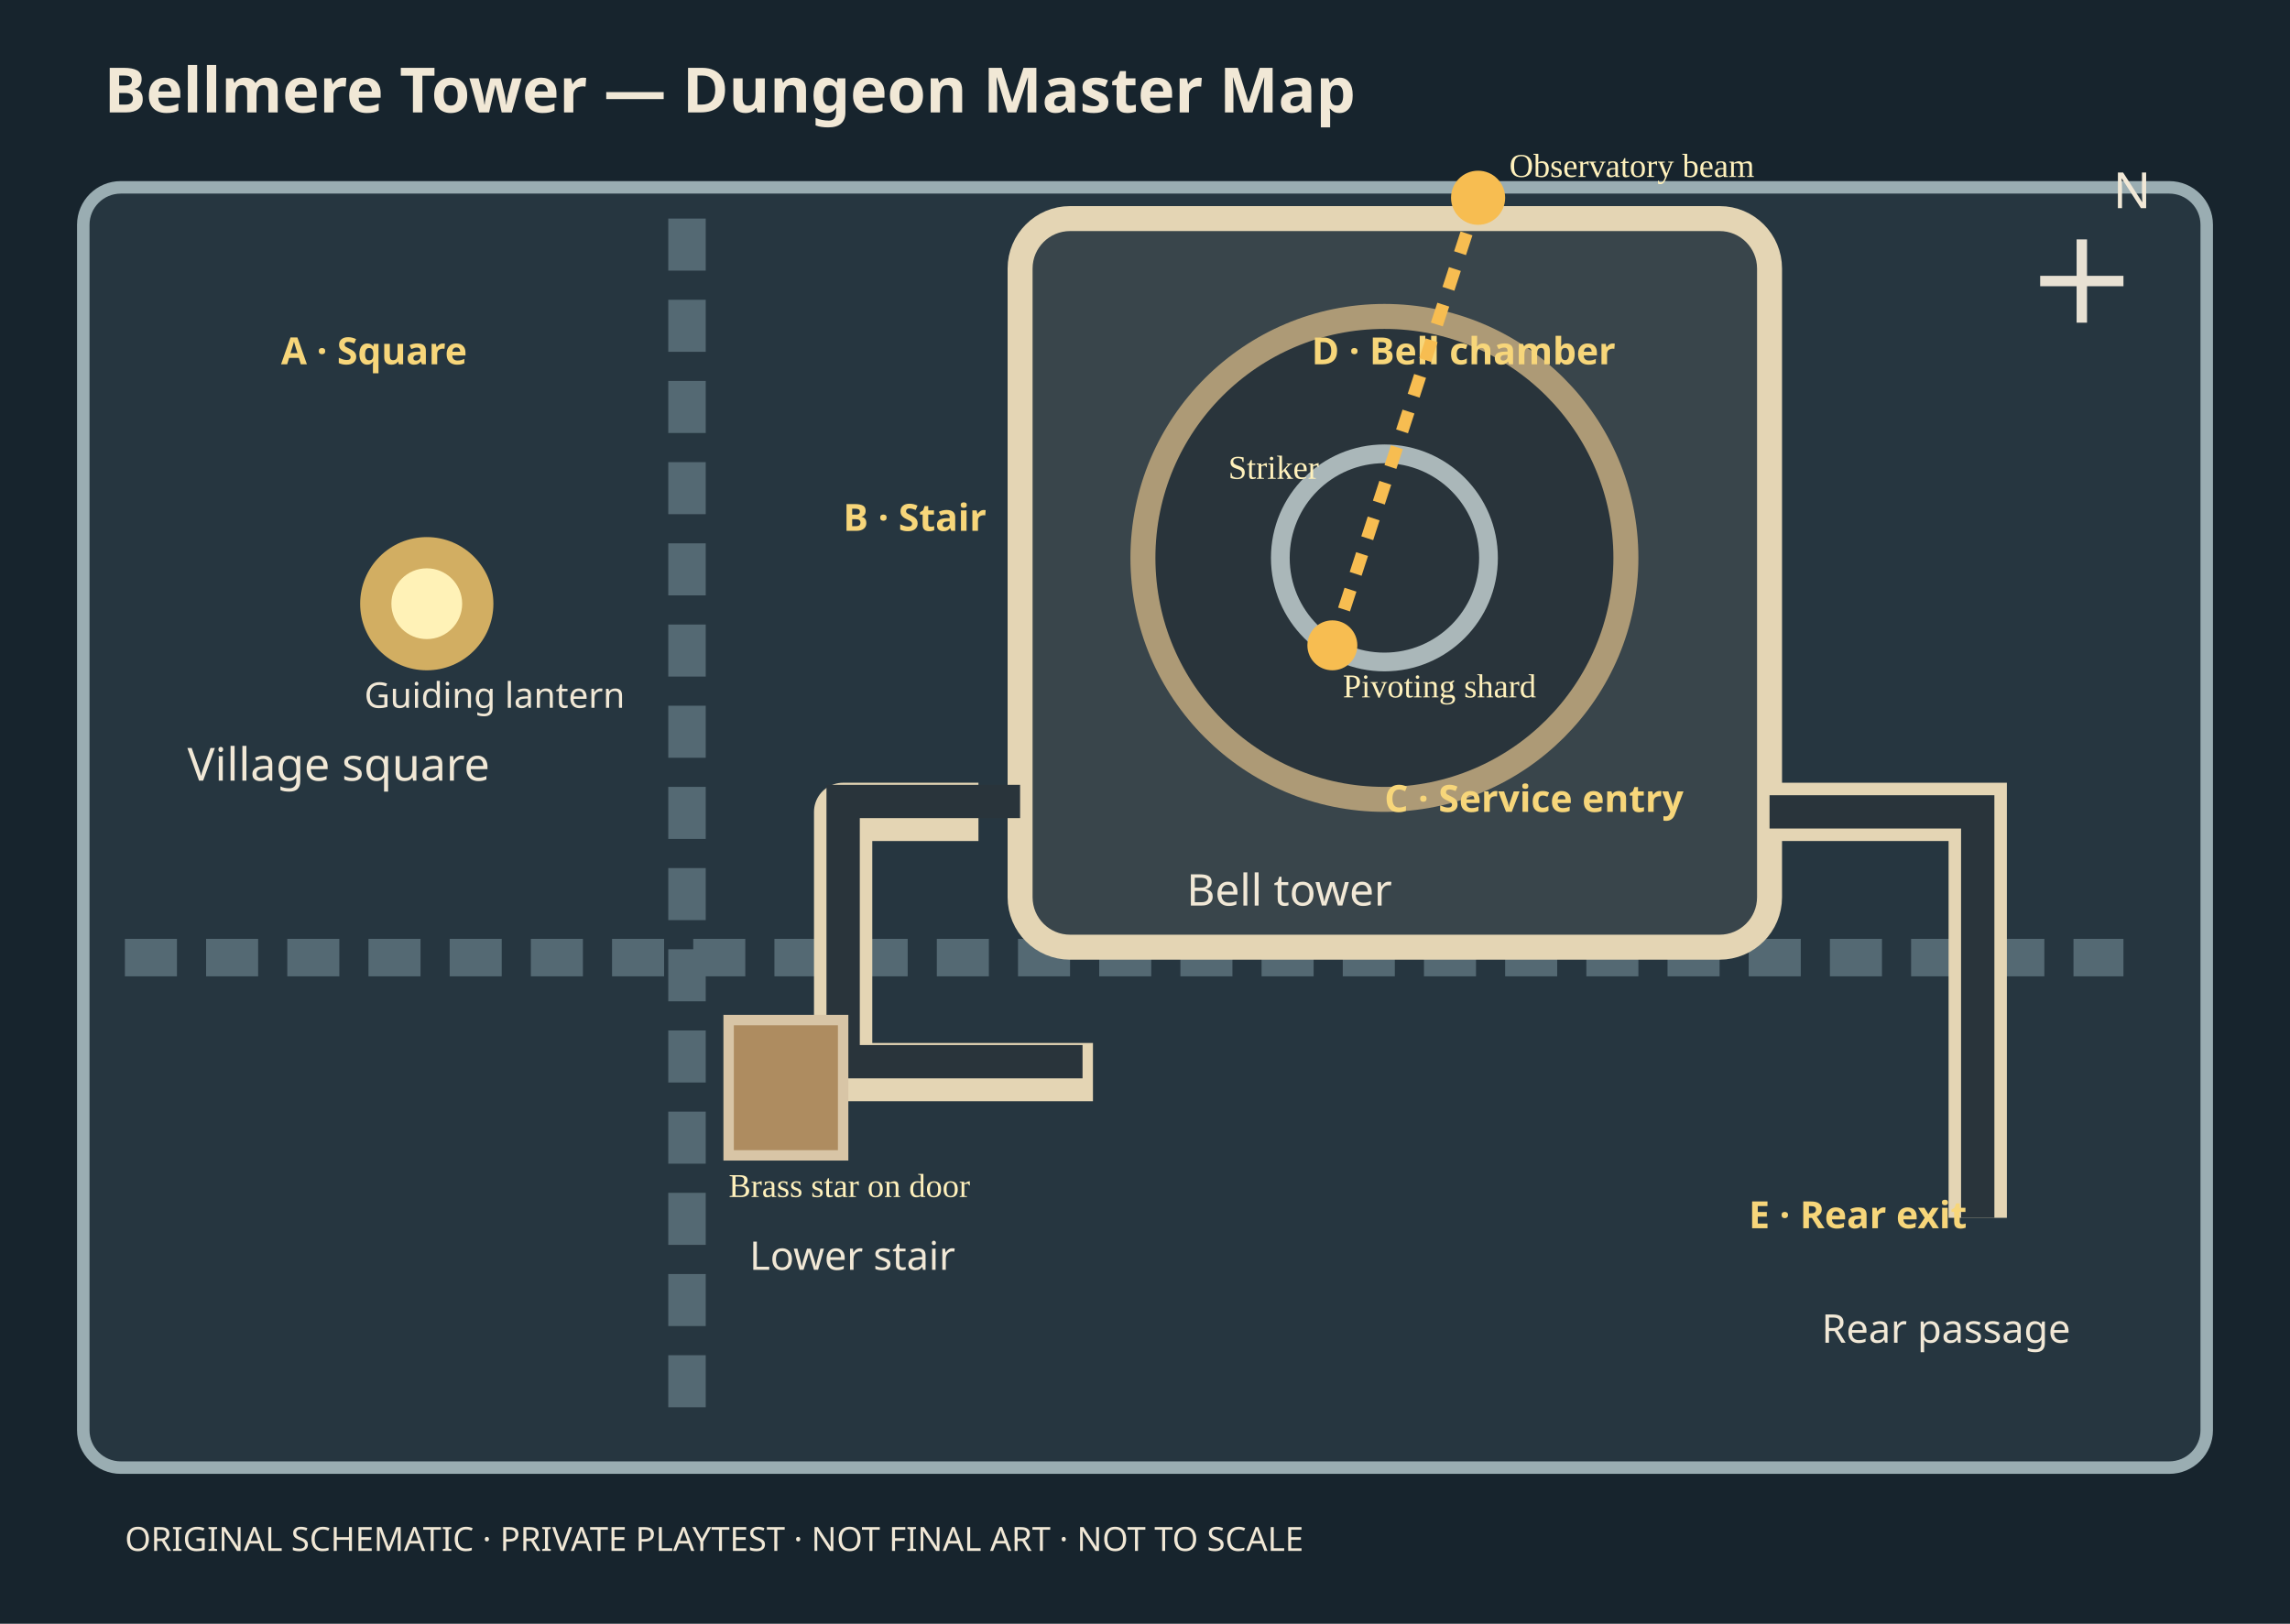
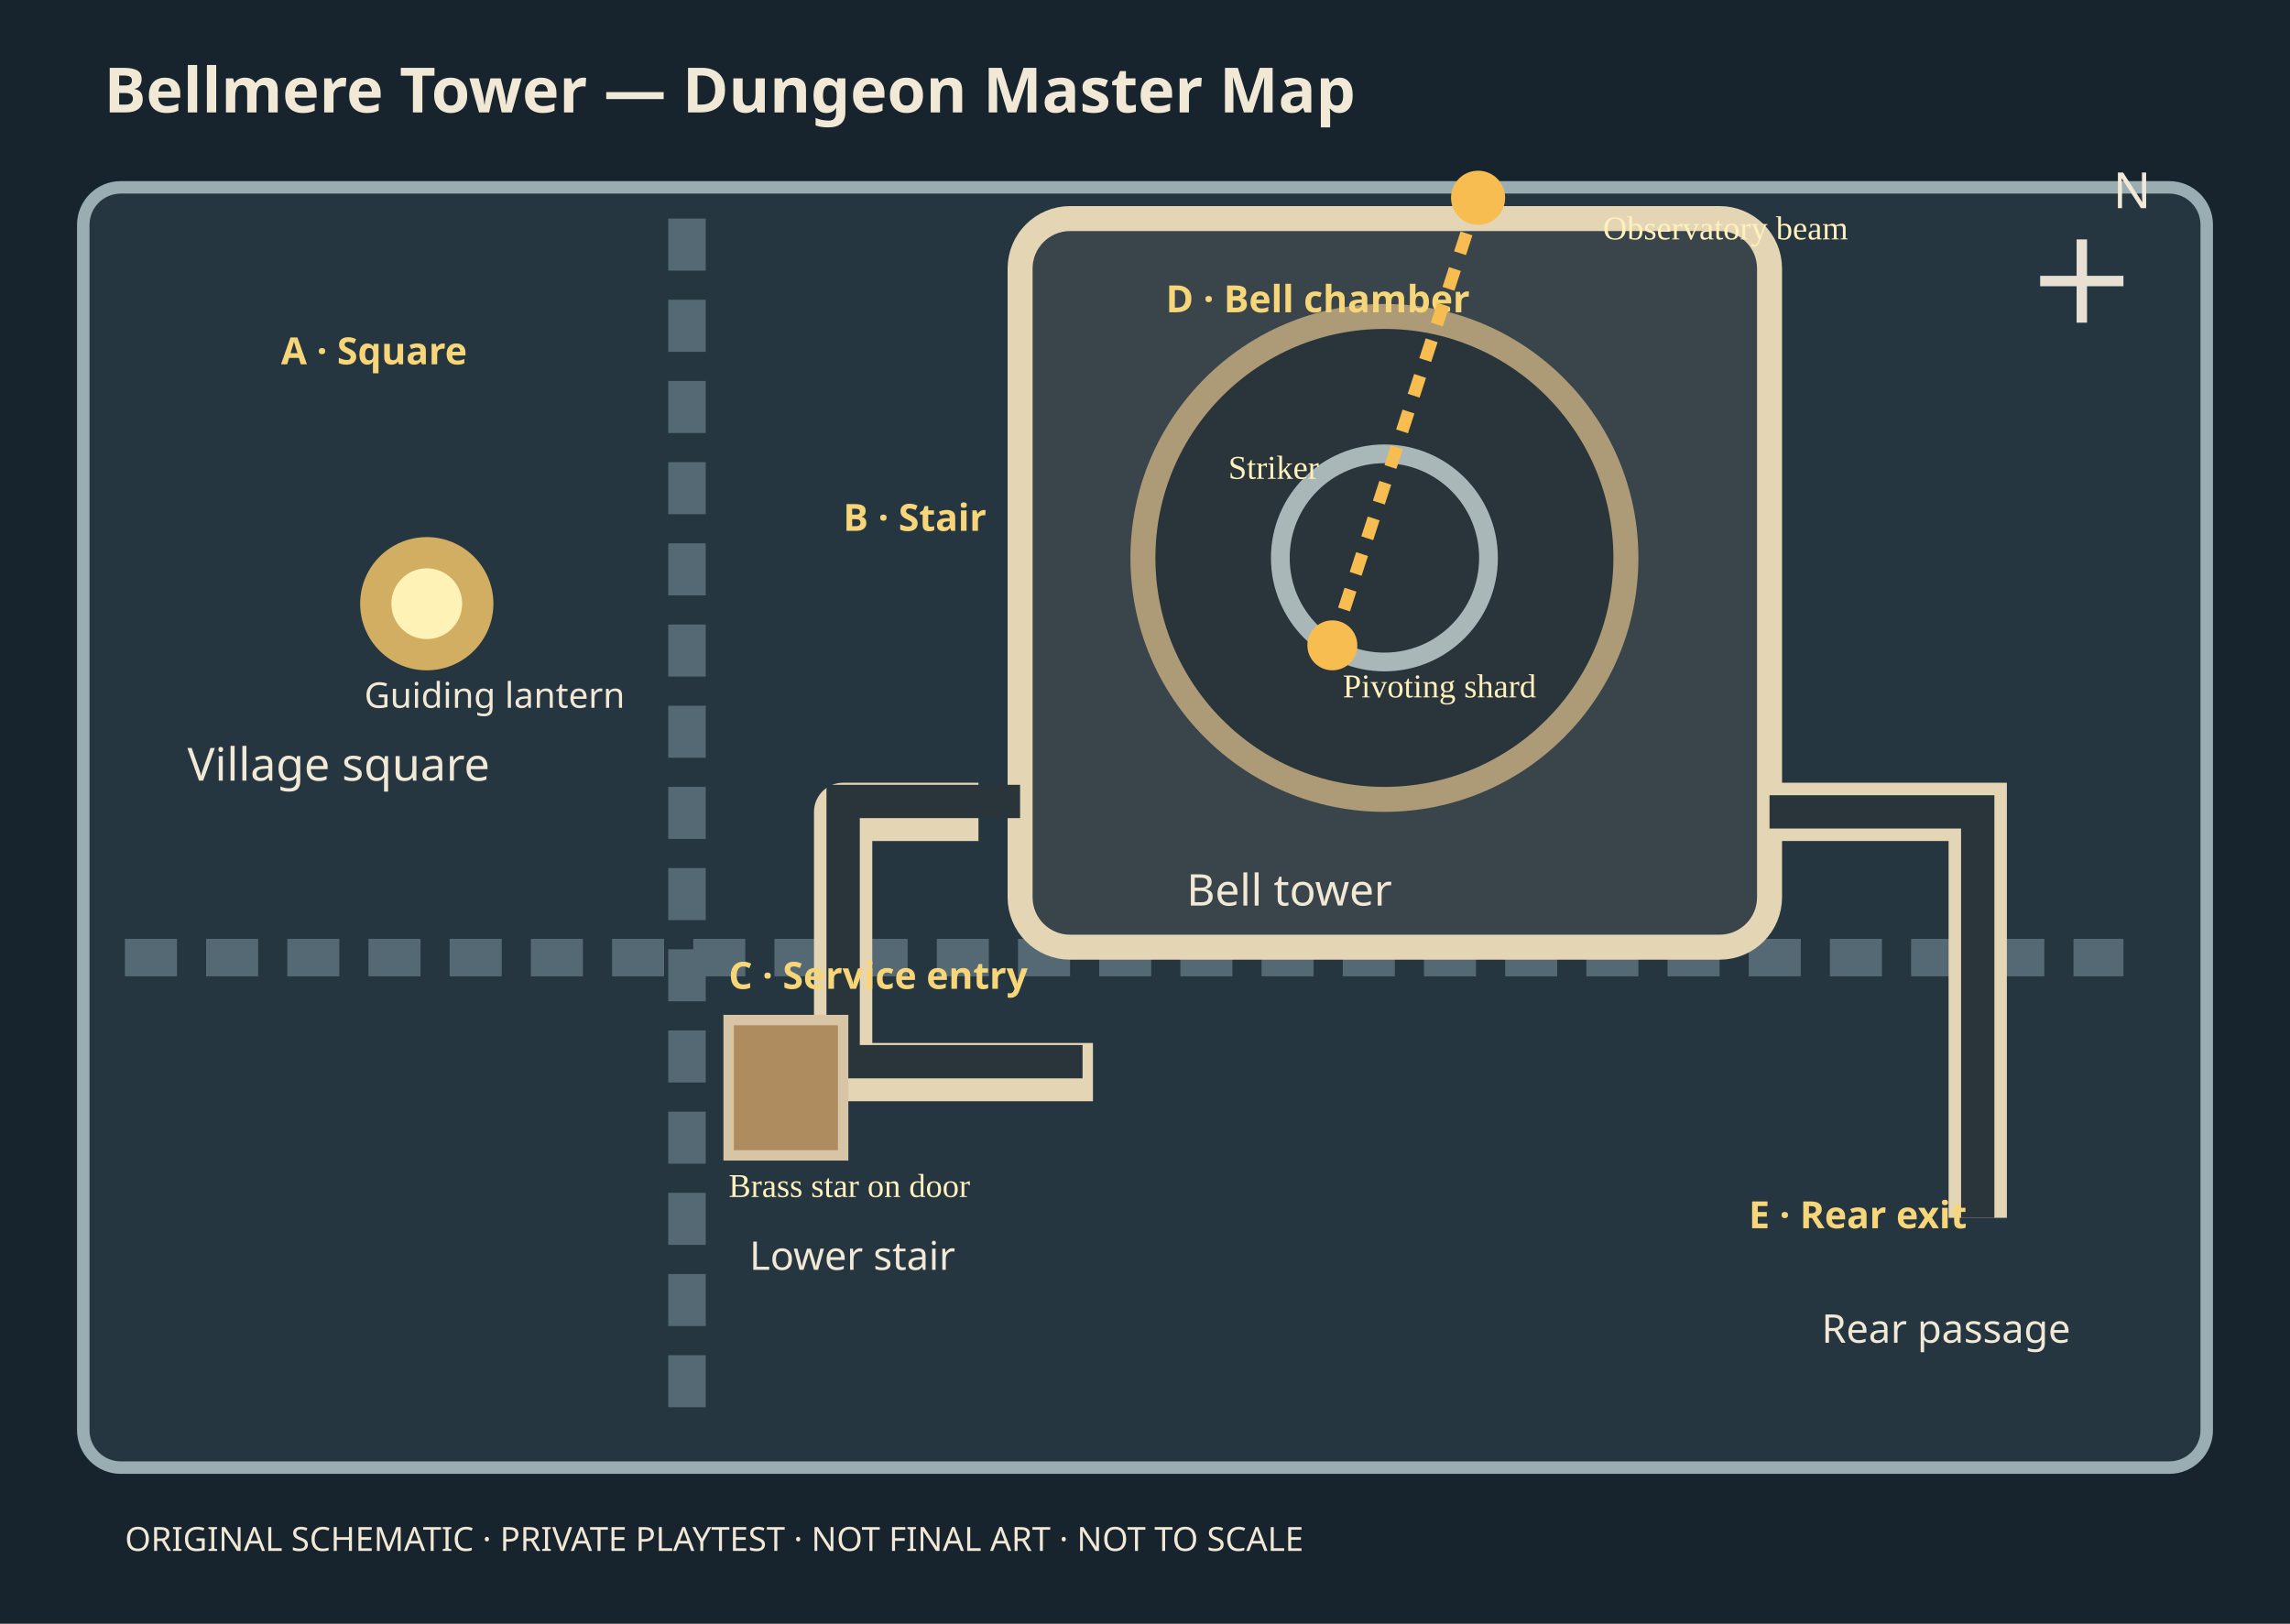
<svg xmlns="http://www.w3.org/2000/svg" width="1100" height="780" viewBox="0 0 1100 780" role="img" aria-label="Bellmere Tower — Dungeon Master Map">
  <rect width="1100" height="780" fill="#17242d" />
  <rect x="40" y="90" width="1020" height="615" rx="18" fill="#263640" stroke="#9aadb2" stroke-width="6" />
  <path d="M60 460 H1020 M330 105 V685" stroke="#546973" stroke-width="18" stroke-dasharray="25 14" />
  <rect x="490" y="105" width="360" height="350" rx="24" fill="#39454b" stroke="#e4d5b4" stroke-width="12" />
  <circle cx="665" cy="268" r="116" fill="#29343b" stroke="#ad9a76" stroke-width="12" />
  <circle cx="665" cy="268" r="50" fill="none" stroke="#aab7b9" stroke-width="9" />
  <path d="M470 390 L405 390 L405 515 L525 515" fill="none" stroke="#e4d5b4" stroke-width="28" stroke-linejoin="round" />
  <path d="M490 385 L405 385 L405 510 L520 510" fill="none" stroke="#29343b" stroke-width="16" />
  <path d="M850 390 L950 390 L950 585" fill="none" stroke="#e4d5b4" stroke-width="28" />
  <path d="M850 390 L950 390 L950 585" fill="none" stroke="#29343b" stroke-width="16" />
  <rect x="350" y="490" width="55" height="65" fill="#ae8c60" stroke="#d8c5a6" stroke-width="5" />
  <circle cx="205" cy="290" r="32" fill="#d2ae62" />
  <circle cx="205" cy="290" r="17" fill="#fff2b7" />
  <path d="M1000 155 V115 M980 135 H1020" stroke="#e8e1d3" stroke-width="5" />
  <text x="1015" y="100" fill="#f1e8d6" font-family="sans-serif" font-size="24">N</text>
  <g fill="#f1e8d6" font-family="sans-serif">
    <text x="50" y="54" font-size="30" font-weight="bold">Bellmere Tower — Dungeon Master Map</text>
    <text x="90" y="375" font-size="22">Village square</text>
    <text x="175" y="340" font-size="17">Guiding lantern</text>
    <text x="570" y="435" font-size="21">Bell tower</text>
    <text x="360" y="610" font-size="19">Lower stair</text>
    <text x="875" y="645" font-size="19">Rear passage</text>
    <text x="60" y="745" font-size="16">ORIGINAL SCHEMATIC · PRIVATE PLAYTEST · NOT FINAL ART · NOT TO SCALE</text>
  </g>
  <g fill="#f7d67a" font-size="18" font-family="sans-serif" font-weight="bold">
    <text x="135" y="175">A · Square</text>
    <text x="405" y="255">B · Stair</text>
-     <text x="665" y="390">C · Service entry</text>
-     <text x="630" y="175">D · Bell chamber</text>
+     <text x="350" y="475">C · Service entry</text>
+     <text x="560" y="150">D · Bell chamber</text>
    <text x="840" y="590">E · Rear exit</text>
  </g>
  <path d="M710 95 L640 310" stroke="#f7bd51" stroke-width="6" stroke-dasharray="10 8" />
  <circle cx="710" cy="95" r="13" fill="#f7bd51" />
  <circle cx="640" cy="310" r="12" fill="#f7bd51" />
-   <text x="725" y="85" fill="#fff1bc" font-size="16">Observatory beam</text>
+   <text x="770" y="115" fill="#fff1bc" font-size="16">Observatory beam</text>
  <text x="645" y="335" fill="#fff1bc" font-size="16">Pivoting shard</text>
  <text x="590" y="230" fill="#fff1bc" font-size="16">Striker</text>
  <text x="350" y="575" fill="#fff1bc" font-size="16">Brass star on door</text>
</svg>
